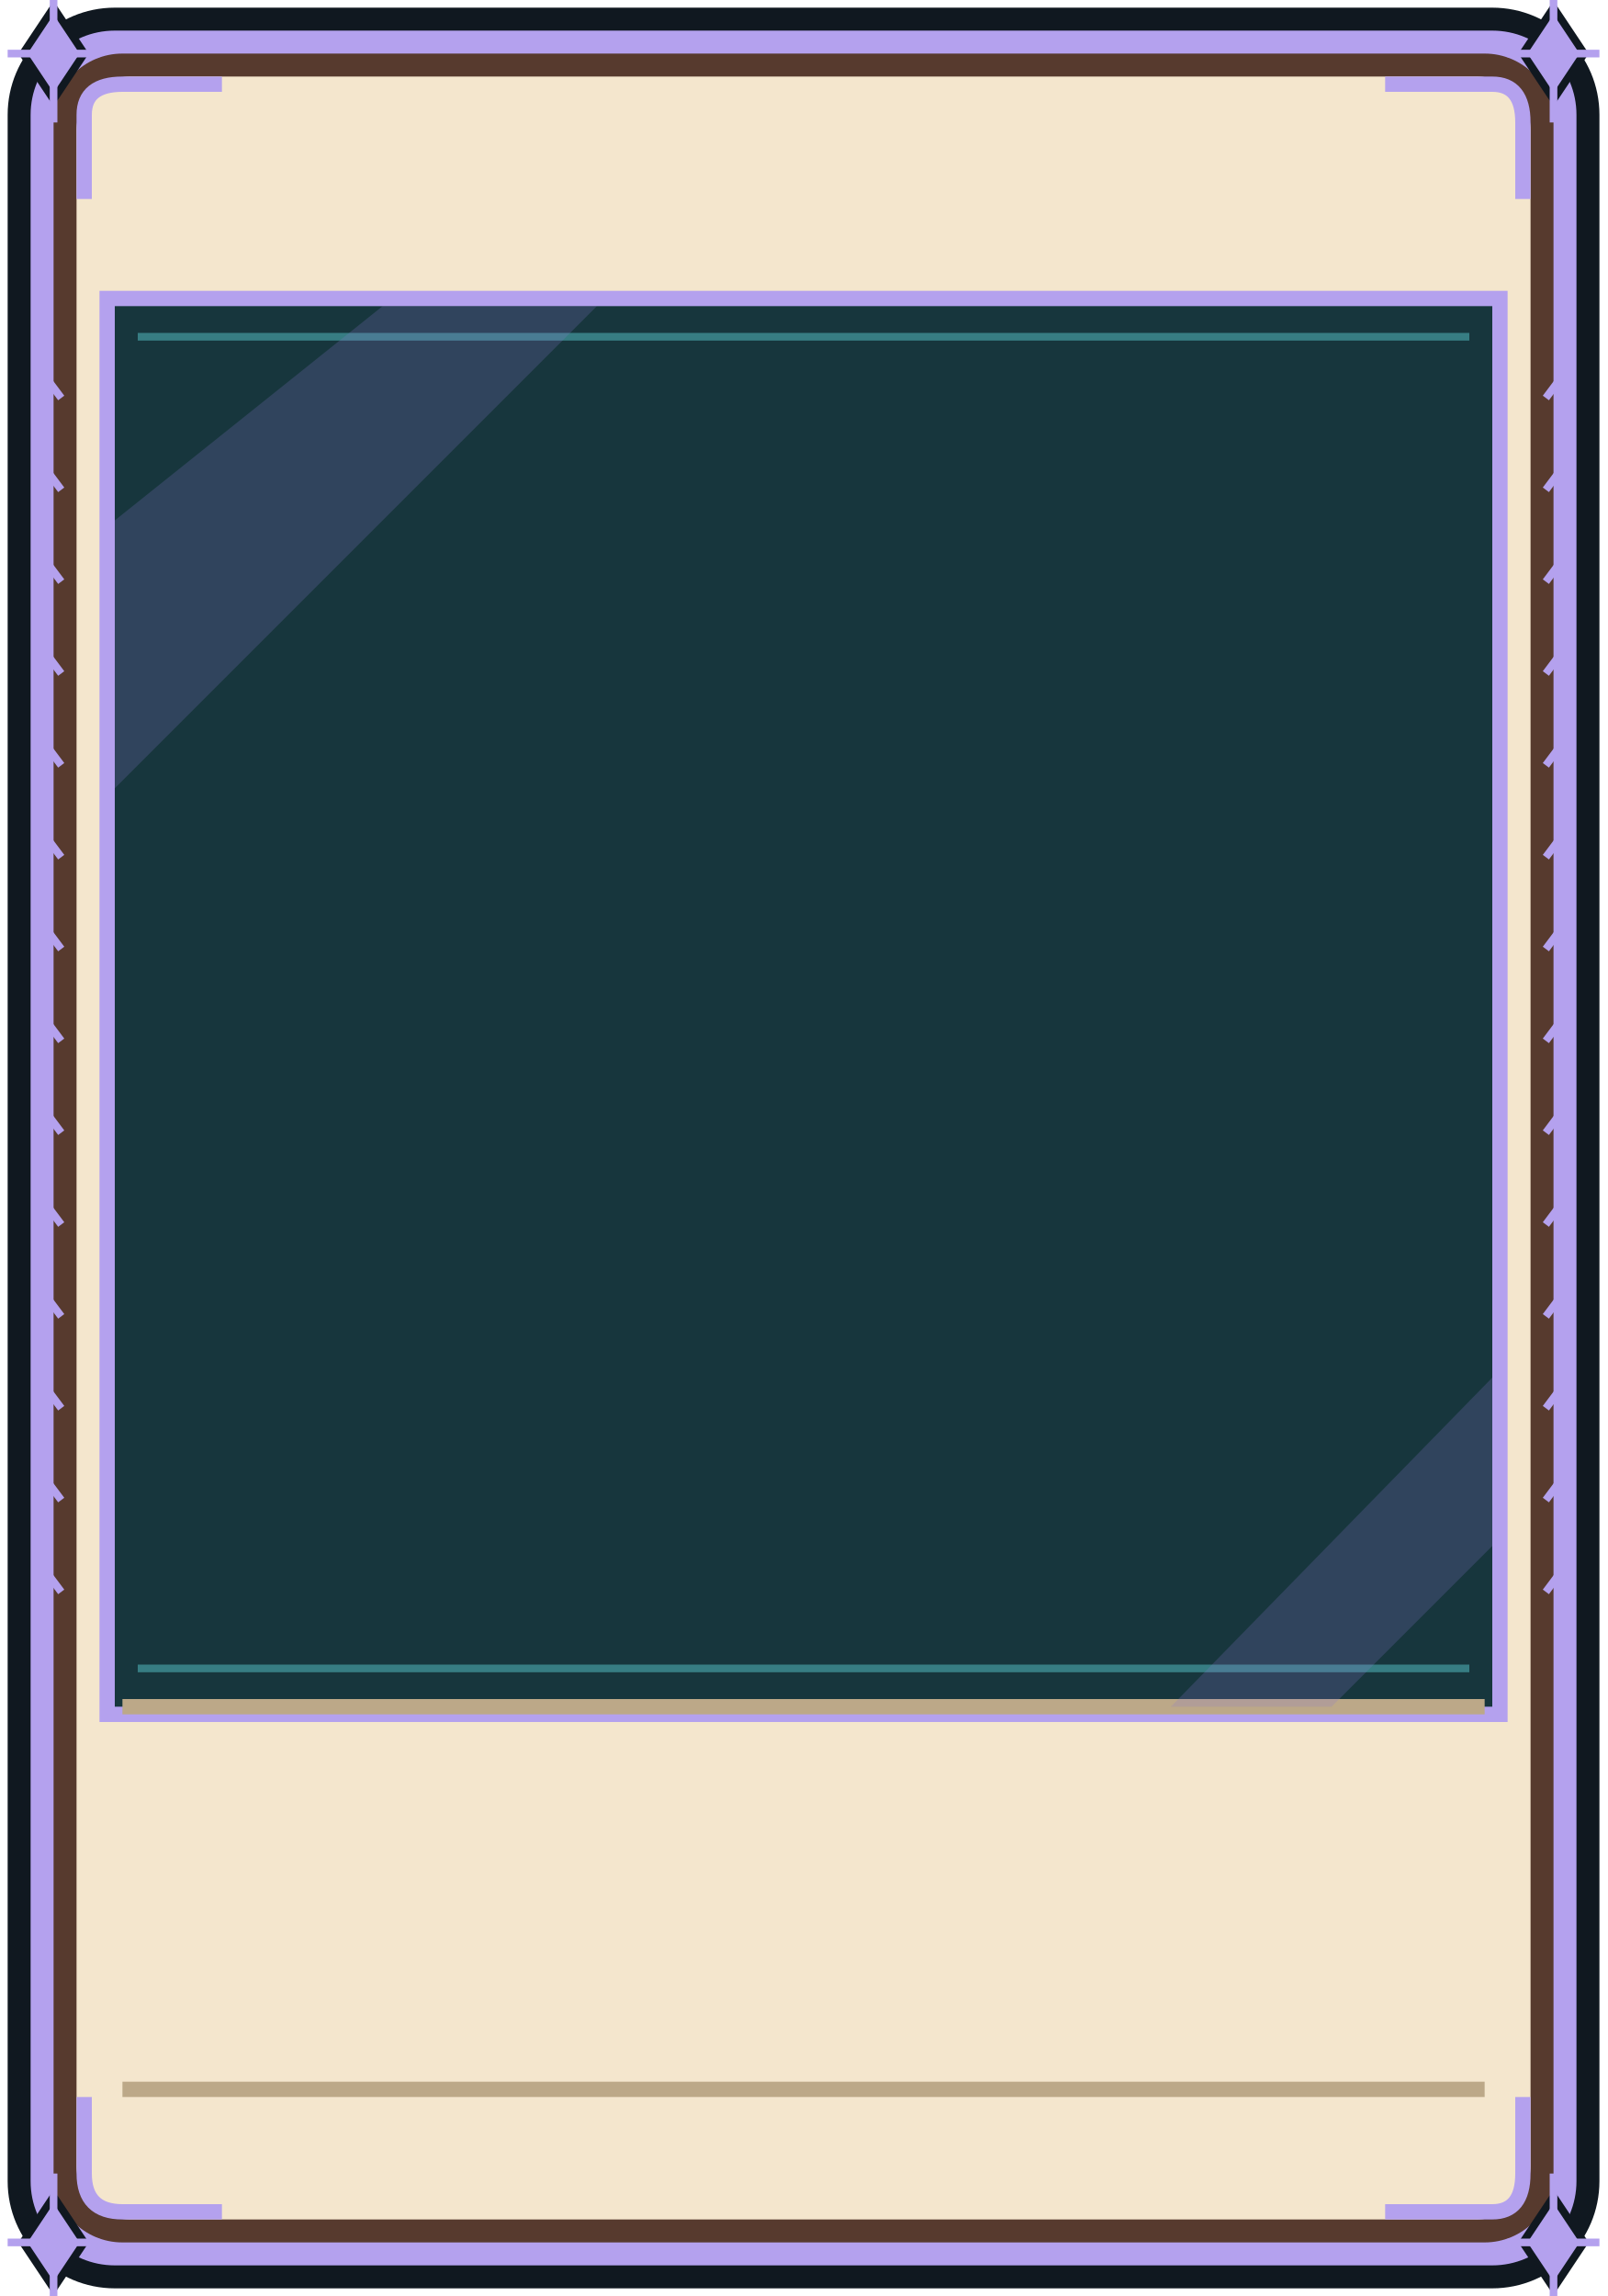
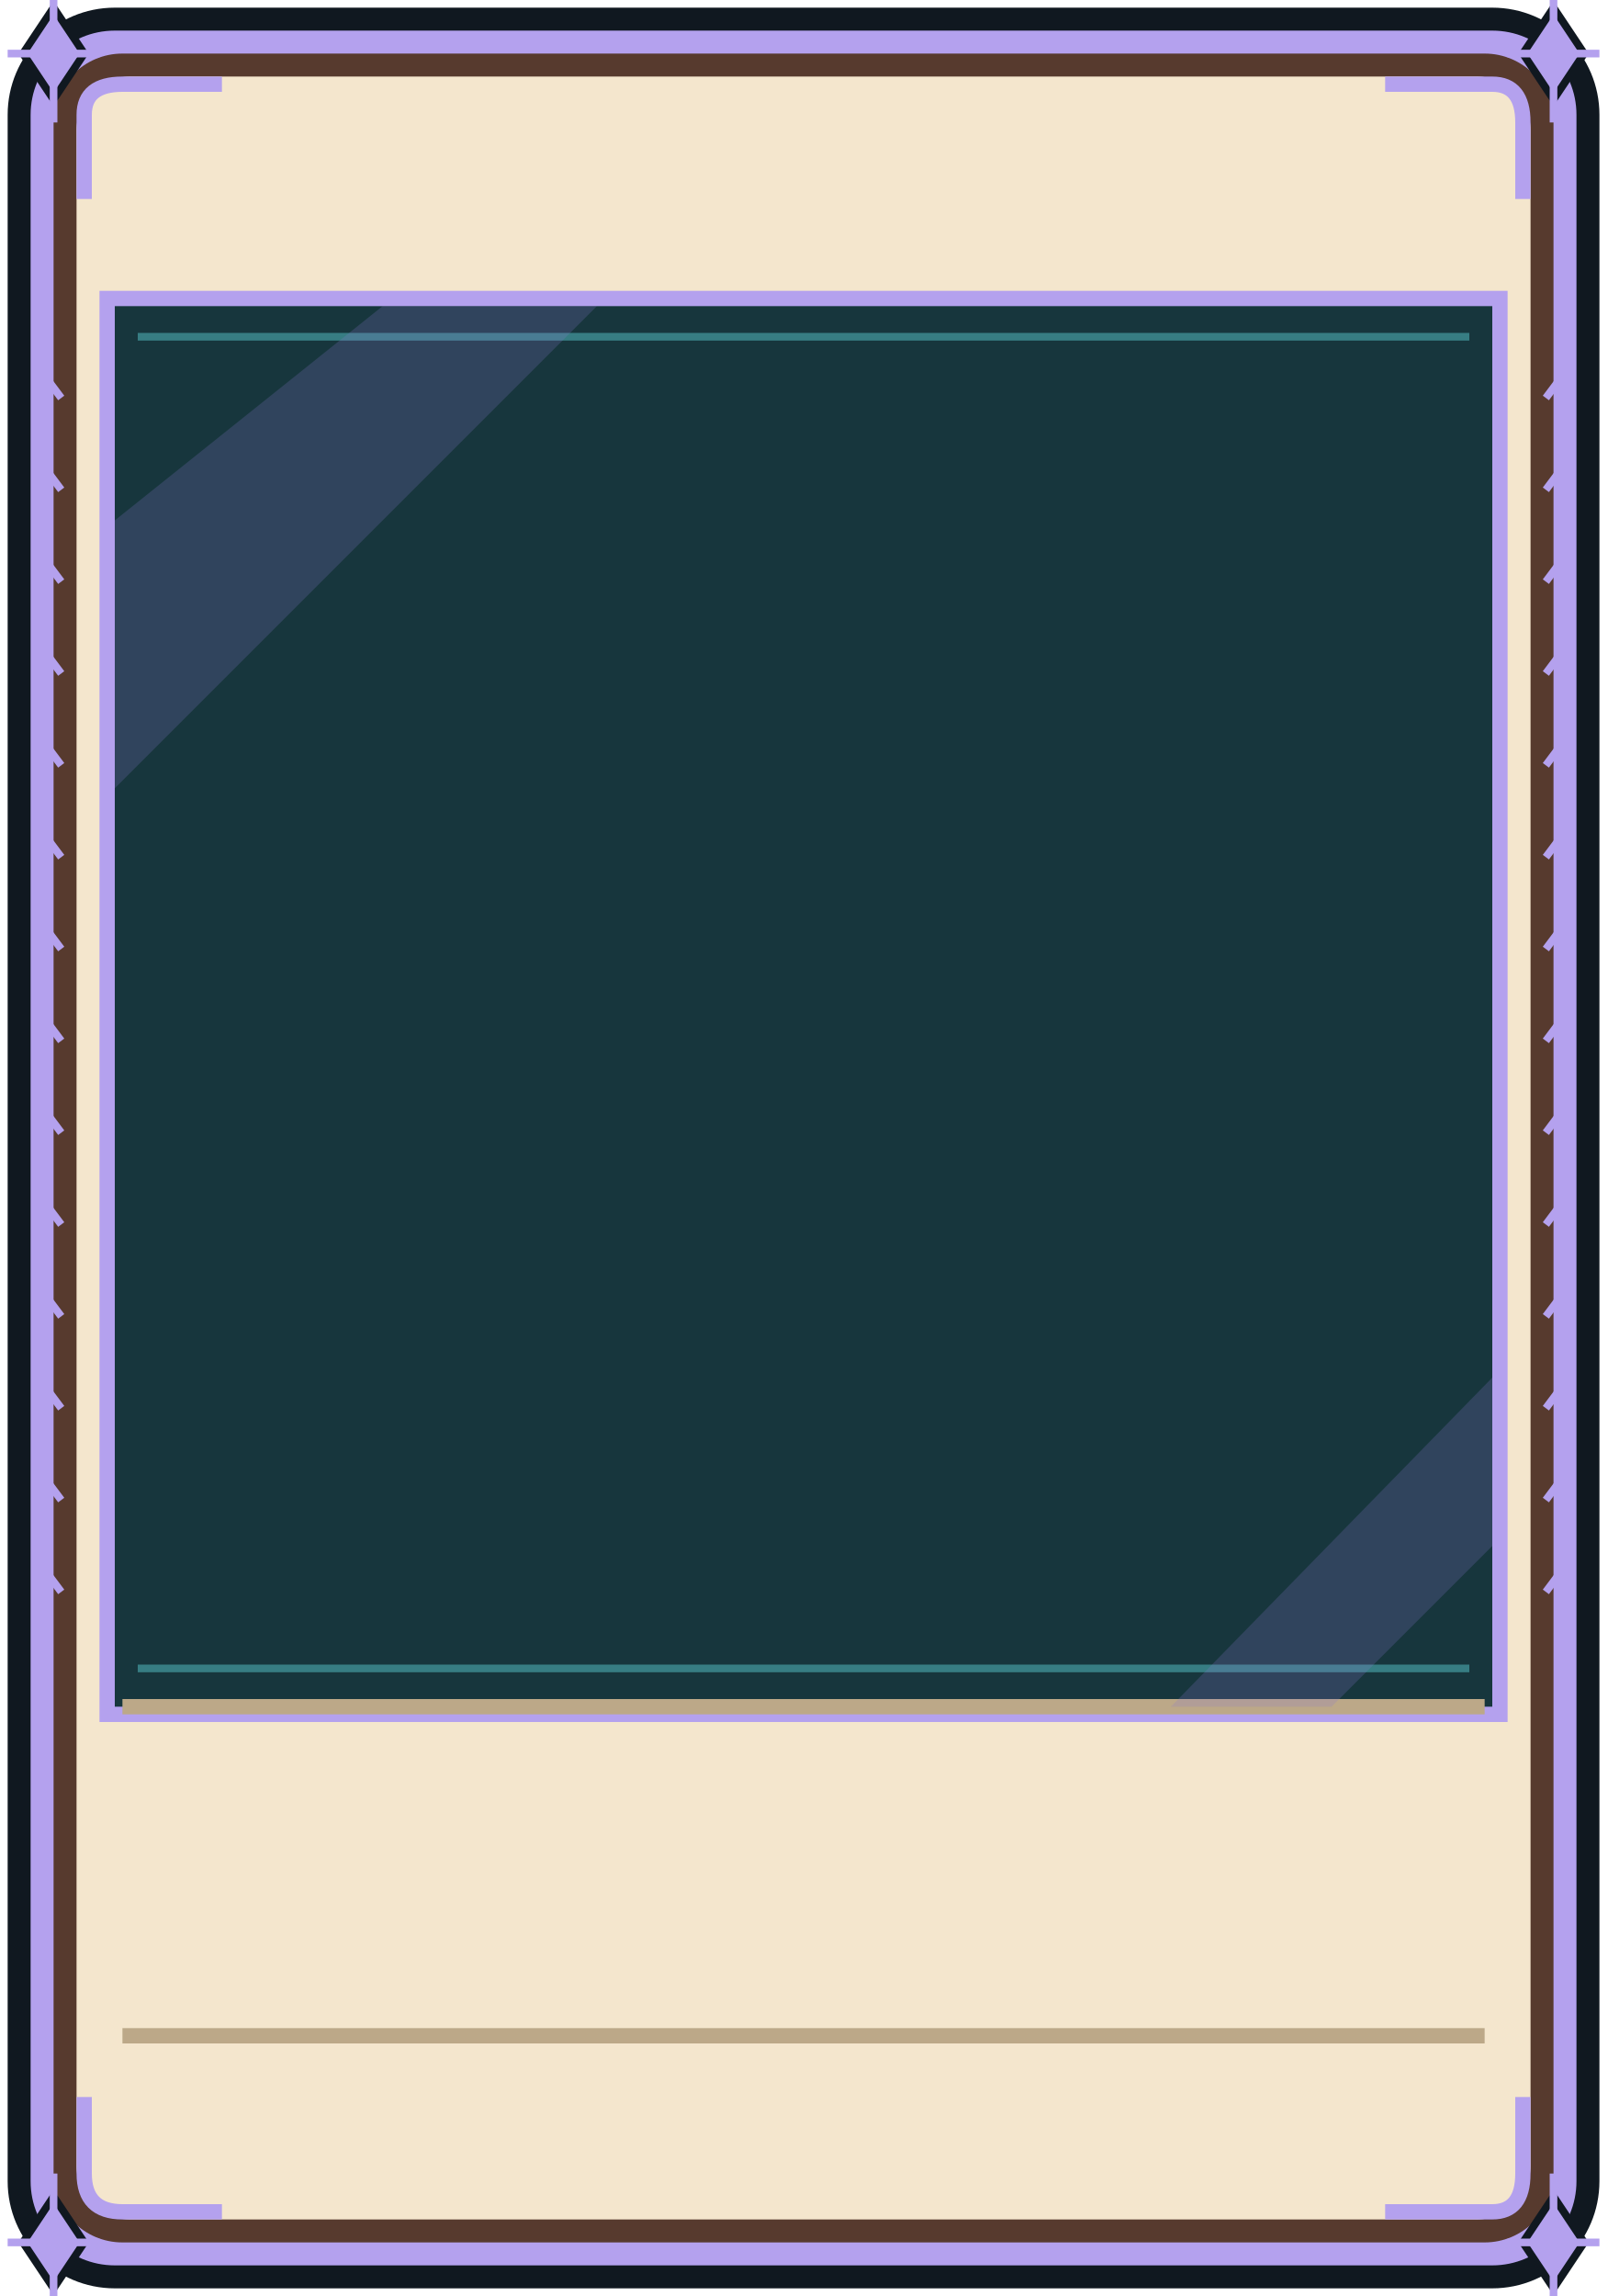
<svg xmlns="http://www.w3.org/2000/svg" width="210" height="300" viewBox="0 0 210 300">
  <rect x="1" y="1" width="208" height="298" rx="14" fill="#101820" />
  <rect x="4" y="4" width="202" height="292" rx="11" fill="#b4a1ee" />
  <rect x="7" y="7" width="196" height="286" rx="9" fill="#573a2e" />
  <rect x="10" y="10" width="190" height="280" rx="7" fill="#f4e6cd" />
  <path d="M14 39H196V224H14Z" fill="#17363d" stroke="#b4a1ee" stroke-width="2" />
-   <path d="M16 223H194M16 273H194" stroke="#bca888" stroke-width="2" />
+   <path d="M16 223H194M16 266H194" stroke="#bca888" stroke-width="2" />
  <path d="M18 44H192M18 218H192" stroke="#377d83" />
  <path d="M11 26V15Q11 11 16 11H29M181 11H195Q199 11 199 16V26M11 274V284Q11 289 16 289H29M181 289H195Q199 289 199 284V274" fill="none" stroke="#b4a1ee" stroke-width="2" />
  <path d="M7 1l4 6-4 6-4-6Z" fill="#b4a1ee" stroke="#101820" />
  <path d="M1 7h12M7 -2v18" stroke="#b4a1ee" />
  <path d="M203 1l4 6-4 6-4-6Z" fill="#b4a1ee" stroke="#101820" />
  <path d="M197 7h12M203 -2v18" stroke="#b4a1ee" />
  <path d="M7 287l4 6-4 6-4-6Z" fill="#b4a1ee" stroke="#101820" />
  <path d="M1 293h12M7 284v18" stroke="#b4a1ee" />
  <path d="M203 287l4 6-4 6-4-6Z" fill="#b4a1ee" stroke="#101820" />
  <path d="M197 293h12M203 284v18" stroke="#b4a1ee" />
  <path d="M5 48l3 4M202 52l3 -4" stroke="#b4a1ee" />
  <path d="M5 60l3 4M202 64l3 -4" stroke="#b4a1ee" />
  <path d="M5 72l3 4M202 76l3 -4" stroke="#b4a1ee" />
  <path d="M5 84l3 4M202 88l3 -4" stroke="#b4a1ee" />
  <path d="M5 96l3 4M202 100l3 -4" stroke="#b4a1ee" />
  <path d="M5 108l3 4M202 112l3 -4" stroke="#b4a1ee" />
  <path d="M5 120l3 4M202 124l3 -4" stroke="#b4a1ee" />
  <path d="M5 132l3 4M202 136l3 -4" stroke="#b4a1ee" />
  <path d="M5 144l3 4M202 148l3 -4" stroke="#b4a1ee" />
  <path d="M5 156l3 4M202 160l3 -4" stroke="#b4a1ee" />
  <path d="M5 168l3 4M202 172l3 -4" stroke="#b4a1ee" />
  <path d="M5 180l3 4M202 184l3 -4" stroke="#b4a1ee" />
  <path d="M5 192l3 4M202 196l3 -4" stroke="#b4a1ee" />
  <path d="M5 204l3 4M202 208l3 -4" stroke="#b4a1ee" />
  <path d="M15 68L50 40H78L15 103Z M195 180L153 223H174L195 202Z" fill="#8976cf" opacity=".22" />
</svg>
